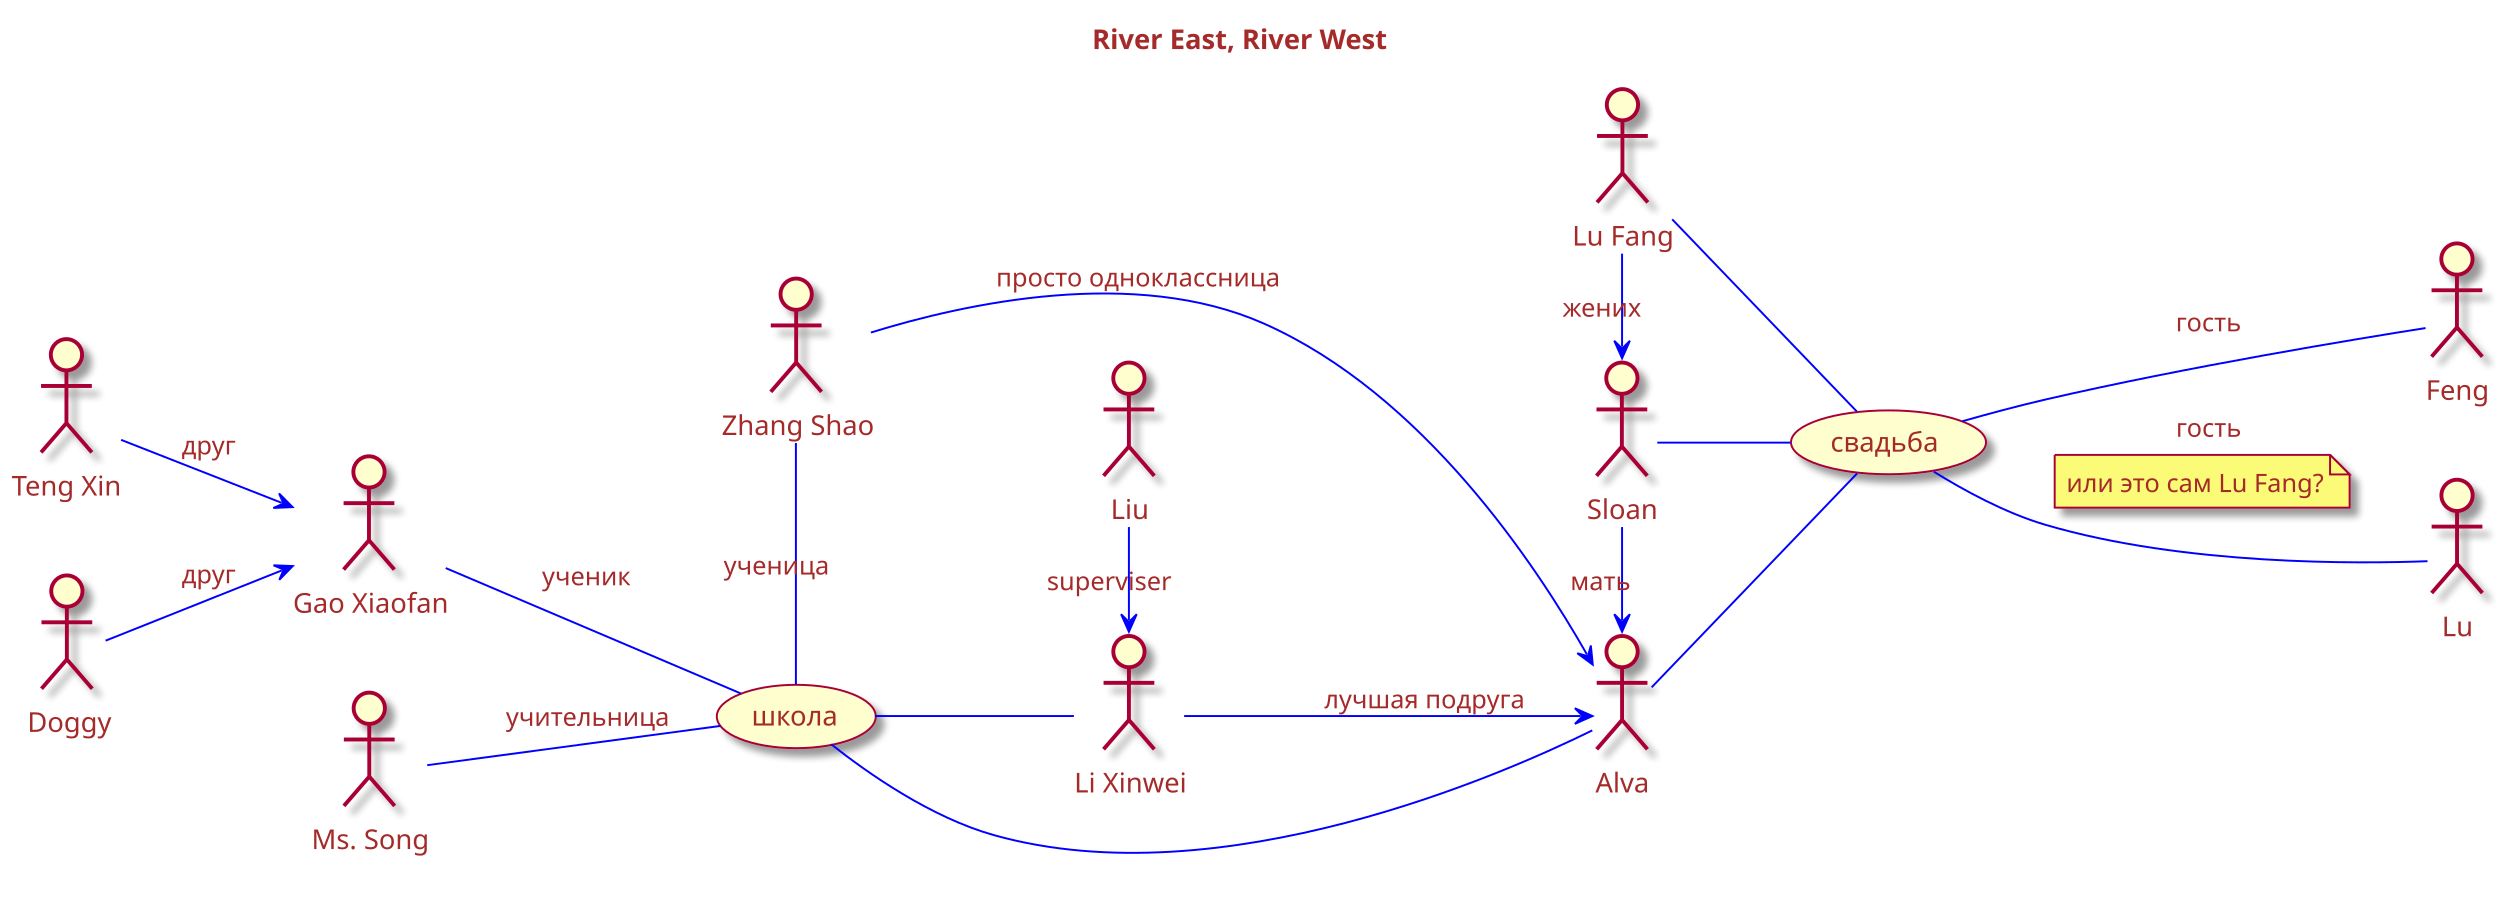
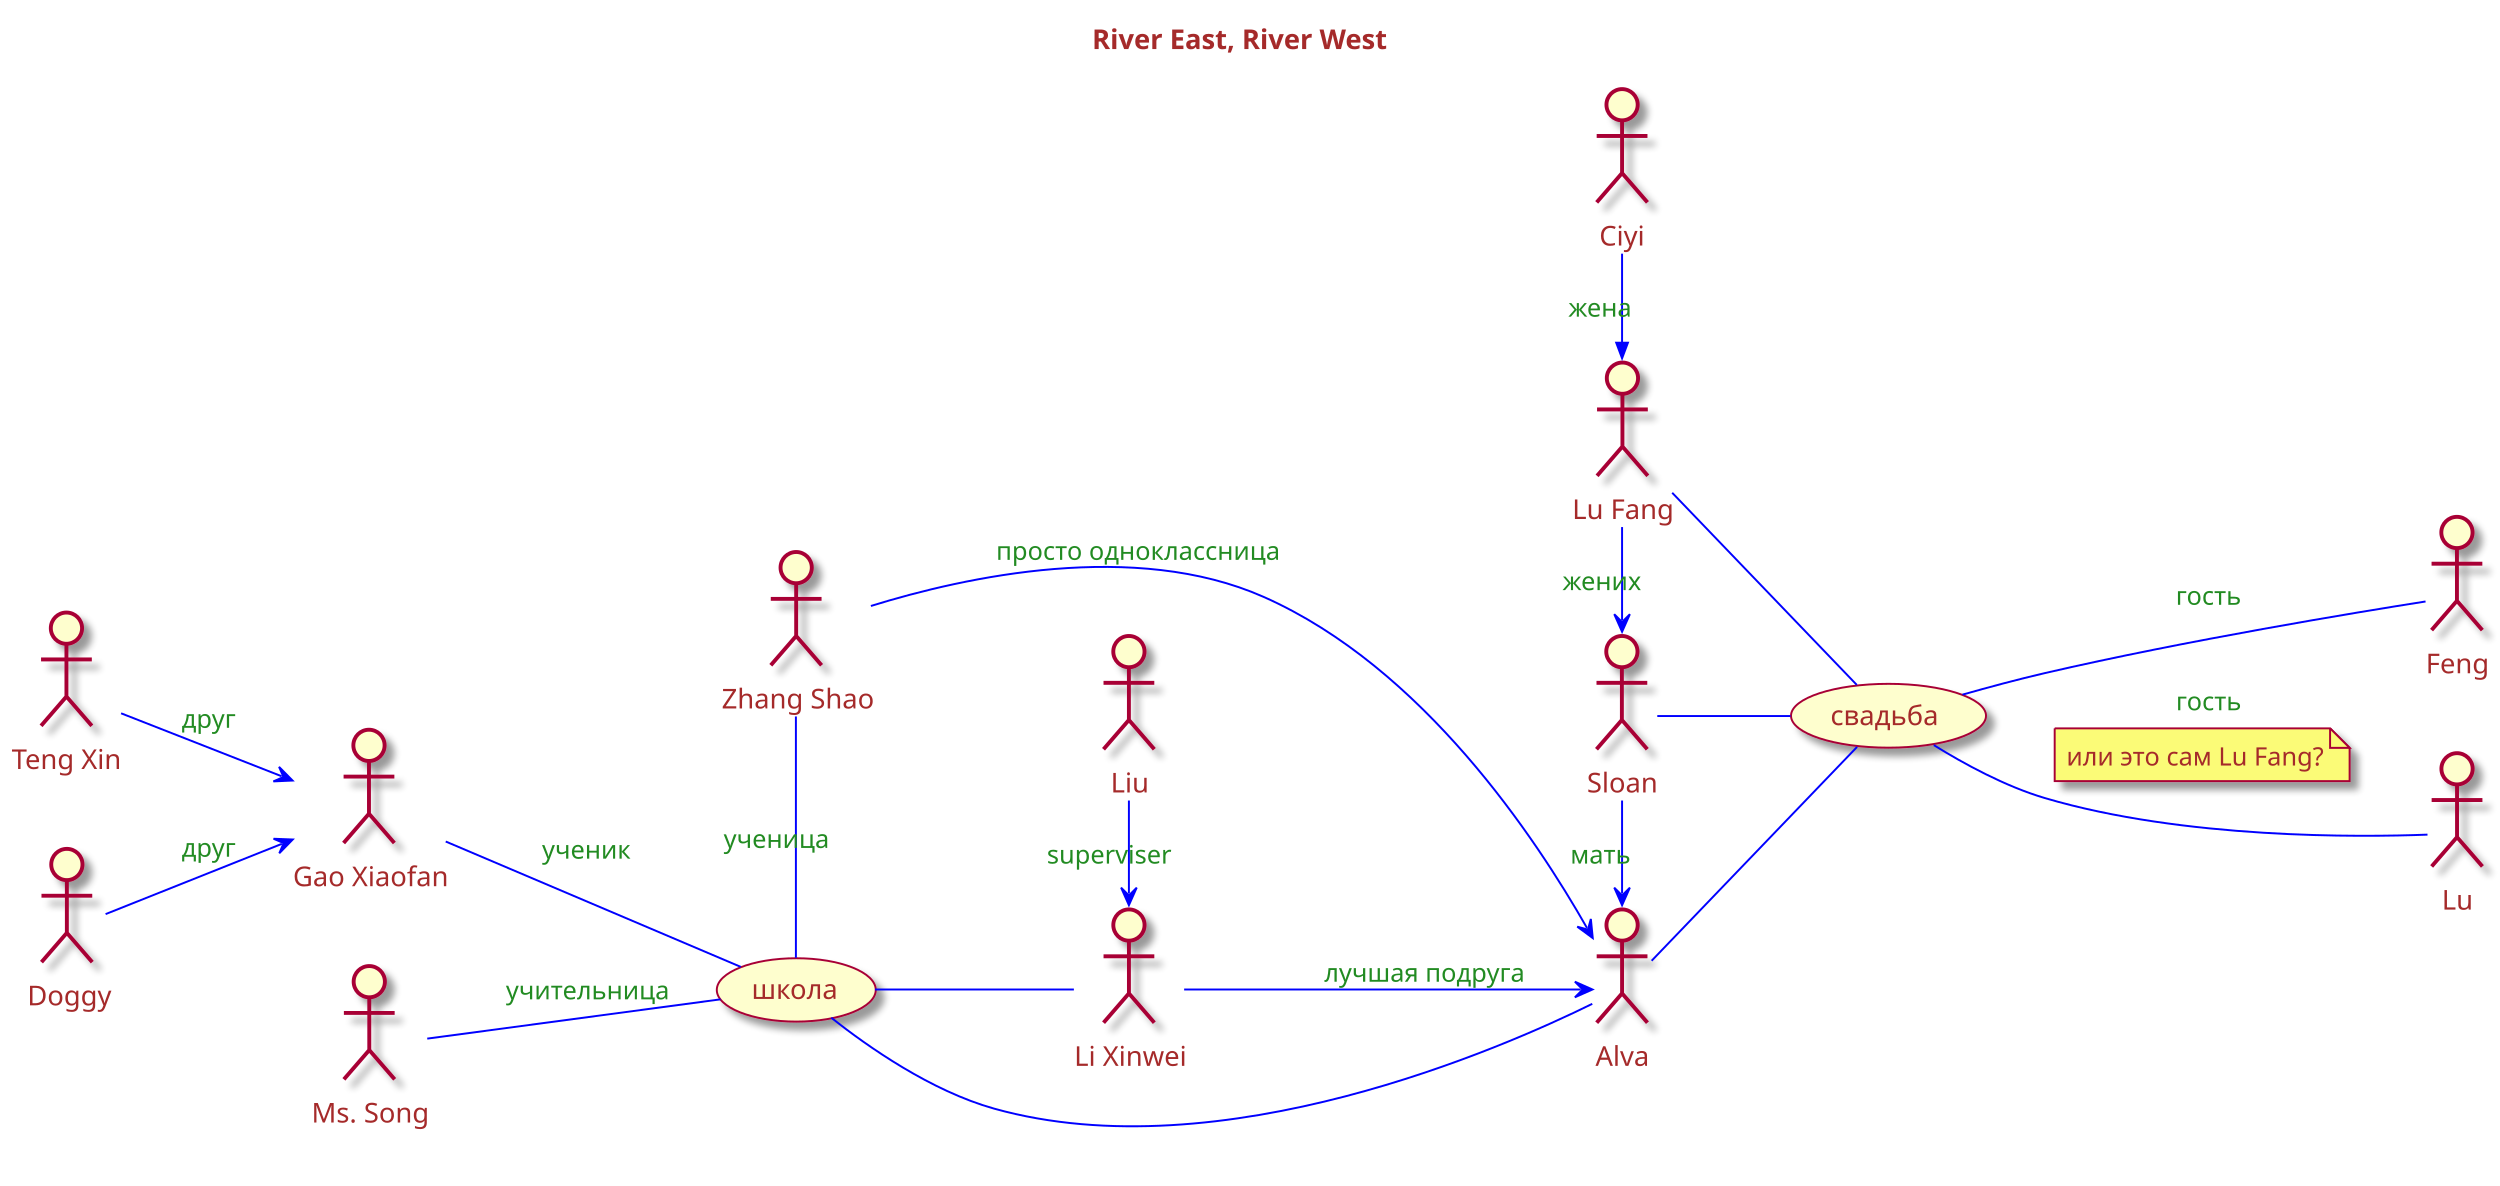
- <svg xmlns="http://www.w3.org/2000/svg" contentStyleType="text/css" height="467px" preserveAspectRatio="none" style="width:1280px;height:467px;" version="1.1" viewBox="0 0 1280 467" width="1280px" zoomAndPan="magnify">
+ <svg xmlns="http://www.w3.org/2000/svg" contentStyleType="text/css" height="607px" preserveAspectRatio="none" style="width:1280px;height:607px;" version="1.1" viewBox="0 0 1280 607" width="1280px" zoomAndPan="magnify">
  <defs>
-     <filter height="300%" id="f45gr544hhvsb" width="300%" x="-1" y="-1">
+     <filter height="300%" id="f1oqysk8na8f4e" width="300%" x="-1" y="-1">
      <feGaussianBlur result="blurOut" stdDeviation="2.0" />
      <feColorMatrix in="blurOut" result="blurOut2" type="matrix" values="0 0 0 0 0 0 0 0 0 0 0 0 0 0 0 0 0 0 .4 0" />
      <feOffset dx="4.0" dy="4.0" in="blurOut2" result="blurOut3" />
      <feBlend in="SourceGraphic" in2="blurOut3" mode="normal" />
    </filter>
  </defs>
  <g>
    <text fill="#A52A2A" font-family="sans-serif" font-size="14" font-weight="bold" lengthAdjust="spacing" textLength="148.62" x="559.145" y="25.107">River East, River West</text>
    <g id="elem_Sloan">
-       <ellipse cx="830.403" cy="193.621" fill="#FEFECE" filter="url(#f45gr544hhvsb)" rx="8" ry="8" style="stroke:#A80036;stroke-width:2.0;" />
-       <path d="M830.403,201.621 L830.403,228.621 M817.403,209.621 L843.403,209.621 M830.403,228.621 L817.403,243.621 M830.403,228.621 L843.403,243.621 " fill="none" filter="url(#f45gr544hhvsb)" style="stroke:#A80036;stroke-width:2.0;" />
-       <text fill="#A52A2A" font-family="sans-serif" font-size="14" lengthAdjust="spacing" textLength="35.807" x="812.5" y="265.728">Sloan</text>
+       <ellipse cx="830.403" cy="333.621" fill="#FEFECE" filter="url(#f1oqysk8na8f4e)" rx="8" ry="8" style="stroke:#A80036;stroke-width:2.0;" />
+       <path d="M830.403,341.621 L830.403,368.621 M817.403,349.621 L843.403,349.621 M830.403,368.621 L817.403,383.621 M830.403,368.621 L843.403,383.621 " fill="none" filter="url(#f1oqysk8na8f4e)" style="stroke:#A80036;stroke-width:2.0;" />
+       <text fill="#A52A2A" font-family="sans-serif" font-size="14" lengthAdjust="spacing" textLength="35.807" x="812.5" y="405.728">Sloan</text>
    </g>
    <g id="elem_Alva">
-       <ellipse cx="830.5" cy="333.621" fill="#FEFECE" filter="url(#f45gr544hhvsb)" rx="8" ry="8" style="stroke:#A80036;stroke-width:2.0;" />
-       <path d="M830.5,341.621 L830.5,368.621 M817.5,349.621 L843.5,349.621 M830.5,368.621 L817.5,383.621 M830.5,368.621 L843.5,383.621 " fill="none" filter="url(#f45gr544hhvsb)" style="stroke:#A80036;stroke-width:2.0;" />
-       <text fill="#A52A2A" font-family="sans-serif" font-size="14" lengthAdjust="spacing" textLength="27.234" x="816.883" y="405.728">Alva</text>
+       <ellipse cx="830.5" cy="473.621" fill="#FEFECE" filter="url(#f1oqysk8na8f4e)" rx="8" ry="8" style="stroke:#A80036;stroke-width:2.0;" />
+       <path d="M830.5,481.621 L830.5,508.621 M817.5,489.621 L843.5,489.621 M830.5,508.621 L817.5,523.621 M830.5,508.621 L843.5,523.621 " fill="none" filter="url(#f1oqysk8na8f4e)" style="stroke:#A80036;stroke-width:2.0;" />
+       <text fill="#A52A2A" font-family="sans-serif" font-size="14" lengthAdjust="spacing" textLength="27.234" x="816.883" y="545.729">Alva</text>
    </g>
    <g id="elem_Fang">
-       <ellipse cx="830.686" cy="53.621" fill="#FEFECE" filter="url(#f45gr544hhvsb)" rx="8" ry="8" style="stroke:#A80036;stroke-width:2.0;" />
-       <path d="M830.686,61.621 L830.686,88.621 M817.686,69.621 L843.686,69.621 M830.686,88.621 L817.686,103.621 M830.686,88.621 L843.686,103.621 " fill="none" filter="url(#f45gr544hhvsb)" style="stroke:#A80036;stroke-width:2.0;" />
-       <text fill="#A52A2A" font-family="sans-serif" font-size="14" lengthAdjust="spacing" textLength="51.372" x="805" y="125.728">Lu Fang</text>
+       <ellipse cx="830.686" cy="193.621" fill="#FEFECE" filter="url(#f1oqysk8na8f4e)" rx="8" ry="8" style="stroke:#A80036;stroke-width:2.0;" />
+       <path d="M830.686,201.621 L830.686,228.621 M817.686,209.621 L843.686,209.621 M830.686,228.621 L817.686,243.621 M830.686,228.621 L843.686,243.621 " fill="none" filter="url(#f1oqysk8na8f4e)" style="stroke:#A80036;stroke-width:2.0;" />
+       <text fill="#A52A2A" font-family="sans-serif" font-size="14" lengthAdjust="spacing" textLength="51.372" x="805" y="265.728">Lu Fang</text>
    </g>
    <g id="elem_Li">
-       <ellipse cx="578.014" cy="333.621" fill="#FEFECE" filter="url(#f45gr544hhvsb)" rx="8" ry="8" style="stroke:#A80036;stroke-width:2.0;" />
-       <path d="M578.014,341.621 L578.014,368.621 M565.014,349.621 L591.014,349.621 M578.014,368.621 L565.014,383.621 M578.014,368.621 L591.014,383.621 " fill="none" filter="url(#f45gr544hhvsb)" style="stroke:#A80036;stroke-width:2.0;" />
-       <text fill="#A52A2A" font-family="sans-serif" font-size="14" lengthAdjust="spacing" textLength="56.027" x="550" y="405.728">Li Xinwei</text>
+       <ellipse cx="578.014" cy="473.621" fill="#FEFECE" filter="url(#f1oqysk8na8f4e)" rx="8" ry="8" style="stroke:#A80036;stroke-width:2.0;" />
+       <path d="M578.014,481.621 L578.014,508.621 M565.014,489.621 L591.014,489.621 M578.014,508.621 L565.014,523.621 M578.014,508.621 L591.014,523.621 " fill="none" filter="url(#f1oqysk8na8f4e)" style="stroke:#A80036;stroke-width:2.0;" />
+       <text fill="#A52A2A" font-family="sans-serif" font-size="14" lengthAdjust="spacing" textLength="56.027" x="550" y="545.729">Li Xinwei</text>
    </g>
    <g id="elem_свадьба">
-       <ellipse cx="966.92" cy="226.462" fill="#FEFECE" filter="url(#f45gr544hhvsb)" rx="49.92" ry="16.341" style="stroke:#A80036;stroke-width:1.0;" />
-       <text fill="#A52A2A" font-family="sans-serif" font-size="14" lengthAdjust="spacing" textLength="53.491" x="937.175" y="231.266">свадьба</text>
+       <ellipse cx="966.92" cy="366.462" fill="#FEFECE" filter="url(#f1oqysk8na8f4e)" rx="49.92" ry="16.341" style="stroke:#A80036;stroke-width:1.0;" />
+       <text fill="#A52A2A" font-family="sans-serif" font-size="14" lengthAdjust="spacing" textLength="53.491" x="937.175" y="371.266">свадьба</text>
    </g>
    <g id="elem_Feng">
-       <ellipse cx="1257.955" cy="132.621" fill="#FEFECE" filter="url(#f45gr544hhvsb)" rx="8" ry="8" style="stroke:#A80036;stroke-width:2.0;" />
-       <path d="M1257.955,140.621 L1257.955,167.621 M1244.955,148.621 L1270.955,148.621 M1257.955,167.621 L1244.955,182.621 M1257.955,167.621 L1270.955,182.621 " fill="none" filter="url(#f45gr544hhvsb)" style="stroke:#A80036;stroke-width:2.0;" />
-       <text fill="#A52A2A" font-family="sans-serif" font-size="14" lengthAdjust="spacing" textLength="31.91" x="1242" y="204.728">Feng</text>
+       <ellipse cx="1257.955" cy="272.621" fill="#FEFECE" filter="url(#f1oqysk8na8f4e)" rx="8" ry="8" style="stroke:#A80036;stroke-width:2.0;" />
+       <path d="M1257.955,280.621 L1257.955,307.621 M1244.955,288.621 L1270.955,288.621 M1257.955,307.621 L1244.955,322.621 M1257.955,307.621 L1270.955,322.621 " fill="none" filter="url(#f1oqysk8na8f4e)" style="stroke:#A80036;stroke-width:2.0;" />
+       <text fill="#A52A2A" font-family="sans-serif" font-size="14" lengthAdjust="spacing" textLength="31.91" x="1242" y="344.728">Feng</text>
    </g>
    <g id="elem_Lu">
-       <ellipse cx="1258" cy="253.621" fill="#FEFECE" filter="url(#f45gr544hhvsb)" rx="8" ry="8" style="stroke:#A80036;stroke-width:2.0;" />
-       <path d="M1258,261.621 L1258,288.621 M1245,269.621 L1271,269.621 M1258,288.621 L1245,303.621 M1258,288.621 L1271,303.621 " fill="none" filter="url(#f45gr544hhvsb)" style="stroke:#A80036;stroke-width:2.0;" />
-       <text fill="#A52A2A" font-family="sans-serif" font-size="14" lengthAdjust="spacing" textLength="15.572" x="1250.214" y="325.728">Lu</text>
+       <ellipse cx="1258" cy="393.621" fill="#FEFECE" filter="url(#f1oqysk8na8f4e)" rx="8" ry="8" style="stroke:#A80036;stroke-width:2.0;" />
+       <path d="M1258,401.621 L1258,428.621 M1245,409.621 L1271,409.621 M1258,428.621 L1245,443.621 M1258,428.621 L1271,443.621 " fill="none" filter="url(#f1oqysk8na8f4e)" style="stroke:#A80036;stroke-width:2.0;" />
+       <text fill="#A52A2A" font-family="sans-serif" font-size="14" lengthAdjust="spacing" textLength="15.572" x="1250.214" y="465.728">Lu</text>
    </g>
    <g id="elem_школа">
-       <ellipse cx="407.693" cy="366.84" fill="#FEFECE" filter="url(#f45gr544hhvsb)" rx="40.693" ry="16.219" style="stroke:#A80036;stroke-width:1.0;" />
-       <text fill="#A52A2A" font-family="sans-serif" font-size="14" lengthAdjust="spacing" textLength="41.098" x="384.791" y="371.462">школа</text>
+       <ellipse cx="407.693" cy="506.84" fill="#FEFECE" filter="url(#f1oqysk8na8f4e)" rx="40.693" ry="16.219" style="stroke:#A80036;stroke-width:1.0;" />
+       <text fill="#A52A2A" font-family="sans-serif" font-size="14" lengthAdjust="spacing" textLength="41.098" x="384.791" y="511.462">школа</text>
    </g>
    <g id="elem_Zhang">
-       <ellipse cx="407.641" cy="150.621" fill="#FEFECE" filter="url(#f45gr544hhvsb)" rx="8" ry="8" style="stroke:#A80036;stroke-width:2.0;" />
-       <path d="M407.641,158.621 L407.641,185.621 M394.641,166.621 L420.641,166.621 M407.641,185.621 L394.641,200.621 M407.641,185.621 L420.641,200.621 " fill="none" filter="url(#f45gr544hhvsb)" style="stroke:#A80036;stroke-width:2.0;" />
-       <text fill="#A52A2A" font-family="sans-serif" font-size="14" lengthAdjust="spacing" textLength="76.282" x="369.5" y="222.728">Zhang Shao</text>
+       <ellipse cx="407.641" cy="290.621" fill="#FEFECE" filter="url(#f1oqysk8na8f4e)" rx="8" ry="8" style="stroke:#A80036;stroke-width:2.0;" />
+       <path d="M407.641,298.621 L407.641,325.621 M394.641,306.621 L420.641,306.621 M407.641,325.621 L394.641,340.621 M407.641,325.621 L420.641,340.621 " fill="none" filter="url(#f1oqysk8na8f4e)" style="stroke:#A80036;stroke-width:2.0;" />
+       <text fill="#A52A2A" font-family="sans-serif" font-size="14" lengthAdjust="spacing" textLength="76.282" x="369.5" y="362.728">Zhang Shao</text>
    </g>
    <g id="elem_Gao">
-       <ellipse cx="188.917" cy="241.621" fill="#FEFECE" filter="url(#f45gr544hhvsb)" rx="8" ry="8" style="stroke:#A80036;stroke-width:2.0;" />
-       <path d="M188.917,249.621 L188.917,276.621 M175.917,257.621 L201.917,257.621 M188.917,276.621 L175.917,291.621 M188.917,276.621 L201.917,291.621 " fill="none" filter="url(#f45gr544hhvsb)" style="stroke:#A80036;stroke-width:2.0;" />
-       <text fill="#A52A2A" font-family="sans-serif" font-size="14" lengthAdjust="spacing" textLength="77.834" x="150" y="313.728">Gao Xiaofan</text>
+       <ellipse cx="188.917" cy="381.621" fill="#FEFECE" filter="url(#f1oqysk8na8f4e)" rx="8" ry="8" style="stroke:#A80036;stroke-width:2.0;" />
+       <path d="M188.917,389.621 L188.917,416.621 M175.917,397.621 L201.917,397.621 M188.917,416.621 L175.917,431.621 M188.917,416.621 L201.917,431.621 " fill="none" filter="url(#f1oqysk8na8f4e)" style="stroke:#A80036;stroke-width:2.0;" />
+       <text fill="#A52A2A" font-family="sans-serif" font-size="14" lengthAdjust="spacing" textLength="77.834" x="150" y="453.728">Gao Xiaofan</text>
    </g>
    <g id="elem_Song">
-       <ellipse cx="189.069" cy="362.621" fill="#FEFECE" filter="url(#f45gr544hhvsb)" rx="8" ry="8" style="stroke:#A80036;stroke-width:2.0;" />
-       <path d="M189.069,370.621 L189.069,397.621 M176.069,378.621 L202.069,378.621 M189.069,397.621 L176.069,412.621 M189.069,397.621 L202.069,412.621 " fill="none" filter="url(#f45gr544hhvsb)" style="stroke:#A80036;stroke-width:2.0;" />
-       <text fill="#A52A2A" font-family="sans-serif" font-size="14" lengthAdjust="spacing" textLength="59.138" x="159.5" y="434.728">Ms. Song</text>
+       <ellipse cx="189.069" cy="502.621" fill="#FEFECE" filter="url(#f1oqysk8na8f4e)" rx="8" ry="8" style="stroke:#A80036;stroke-width:2.0;" />
+       <path d="M189.069,510.621 L189.069,537.621 M176.069,518.621 L202.069,518.621 M189.069,537.621 L176.069,552.621 M189.069,537.621 L202.069,552.621 " fill="none" filter="url(#f1oqysk8na8f4e)" style="stroke:#A80036;stroke-width:2.0;" />
+       <text fill="#A52A2A" font-family="sans-serif" font-size="14" lengthAdjust="spacing" textLength="59.138" x="159.5" y="574.729">Ms. Song</text>
    </g>
    <g id="elem_Liu">
-       <ellipse cx="578" cy="193.621" fill="#FEFECE" filter="url(#f45gr544hhvsb)" rx="8" ry="8" style="stroke:#A80036;stroke-width:2.0;" />
-       <path d="M578,201.621 L578,228.621 M565,209.621 L591,209.621 M578,228.621 L565,243.621 M578,228.621 L591,243.621 " fill="none" filter="url(#f45gr544hhvsb)" style="stroke:#A80036;stroke-width:2.0;" />
-       <text fill="#A52A2A" font-family="sans-serif" font-size="14" lengthAdjust="spacing" textLength="18.683" x="568.659" y="265.728">Liu</text>
+       <ellipse cx="578" cy="333.621" fill="#FEFECE" filter="url(#f1oqysk8na8f4e)" rx="8" ry="8" style="stroke:#A80036;stroke-width:2.0;" />
+       <path d="M578,341.621 L578,368.621 M565,349.621 L591,349.621 M578,368.621 L565,383.621 M578,368.621 L591,383.621 " fill="none" filter="url(#f1oqysk8na8f4e)" style="stroke:#A80036;stroke-width:2.0;" />
+       <text fill="#A52A2A" font-family="sans-serif" font-size="14" lengthAdjust="spacing" textLength="18.683" x="568.659" y="405.728">Liu</text>
    </g>
    <g id="elem_Teng">
-       <ellipse cx="34.017" cy="181.621" fill="#FEFECE" filter="url(#f45gr544hhvsb)" rx="8" ry="8" style="stroke:#A80036;stroke-width:2.0;" />
-       <path d="M34.017,189.621 L34.017,216.621 M21.017,197.621 L47.017,197.621 M34.017,216.621 L21.017,231.621 M34.017,216.621 L47.017,231.621 " fill="none" filter="url(#f45gr544hhvsb)" style="stroke:#A80036;stroke-width:2.0;" />
-       <text fill="#A52A2A" font-family="sans-serif" font-size="14" lengthAdjust="spacing" textLength="56.034" x="6" y="253.728">Teng Xin</text>
+       <ellipse cx="34.017" cy="321.621" fill="#FEFECE" filter="url(#f1oqysk8na8f4e)" rx="8" ry="8" style="stroke:#A80036;stroke-width:2.0;" />
+       <path d="M34.017,329.621 L34.017,356.621 M21.017,337.621 L47.017,337.621 M34.017,356.621 L21.017,371.621 M34.017,356.621 L47.017,371.621 " fill="none" filter="url(#f1oqysk8na8f4e)" style="stroke:#A80036;stroke-width:2.0;" />
+       <text fill="#A52A2A" font-family="sans-serif" font-size="14" lengthAdjust="spacing" textLength="56.034" x="6" y="393.728">Teng Xin</text>
    </g>
    <g id="elem_Doggy">
-       <ellipse cx="34.234" cy="302.621" fill="#FEFECE" filter="url(#f45gr544hhvsb)" rx="8" ry="8" style="stroke:#A80036;stroke-width:2.0;" />
-       <path d="M34.234,310.621 L34.234,337.621 M21.234,318.621 L47.234,318.621 M34.234,337.621 L21.234,352.621 M34.234,337.621 L47.234,352.621 " fill="none" filter="url(#f45gr544hhvsb)" style="stroke:#A80036;stroke-width:2.0;" />
-       <text fill="#A52A2A" font-family="sans-serif" font-size="14" lengthAdjust="spacing" textLength="40.469" x="14" y="374.728">Doggy</text>
+       <ellipse cx="34.234" cy="442.621" fill="#FEFECE" filter="url(#f1oqysk8na8f4e)" rx="8" ry="8" style="stroke:#A80036;stroke-width:2.0;" />
+       <path d="M34.234,450.621 L34.234,477.621 M21.234,458.621 L47.234,458.621 M34.234,477.621 L21.234,492.621 M34.234,477.621 L47.234,492.621 " fill="none" filter="url(#f1oqysk8na8f4e)" style="stroke:#A80036;stroke-width:2.0;" />
+       <text fill="#A52A2A" font-family="sans-serif" font-size="14" lengthAdjust="spacing" textLength="40.469" x="14" y="514.729">Doggy</text>
+     </g>
+     <g id="elem_Ciyi">
+       <ellipse cx="830.5" cy="53.621" fill="#FEFECE" filter="url(#f1oqysk8na8f4e)" rx="8" ry="8" style="stroke:#A80036;stroke-width:2.0;" />
+       <path d="M830.5,61.621 L830.5,88.621 M817.5,69.621 L843.5,69.621 M830.5,88.621 L817.5,103.621 M830.5,88.621 L843.5,103.621 " fill="none" filter="url(#f1oqysk8na8f4e)" style="stroke:#A80036;stroke-width:2.0;" />
+       <text fill="#A52A2A" font-family="sans-serif" font-size="14" lengthAdjust="spacing" textLength="23.331" x="818.835" y="125.728">Ciyi</text>
    </g>
    <g id="link_Sloan_Alva">
-       <path d="M830.5,269.871 C830.5,286.911 830.5,300.441 830.5,317.471 " fill="none" id="Sloan-to-Alva" style="stroke:#0000FF;stroke-width:1.0;" />
-       <polygon fill="#0000FF" points="830.5,323.471,834.5,314.471,830.5,318.471,826.5,314.471,830.5,323.471" style="stroke:#0000FF;stroke-width:1.0;" />
-       <text fill="#A52A2A" font-family="sans-serif" font-size="13" lengthAdjust="spacing" textLength="28.895" x="804" y="302.149">мать</text>
+       <path d="M830.5,409.871 C830.5,426.911 830.5,440.441 830.5,457.471 " fill="none" id="Sloan-to-Alva" style="stroke:#0000FF;stroke-width:1.0;" />
+       <polygon fill="#0000FF" points="830.5,463.471,834.5,454.471,830.5,458.471,826.5,454.471,830.5,463.471" style="stroke:#0000FF;stroke-width:1.0;" />
+       <text fill="#228B22" font-family="sans-serif" font-size="13" lengthAdjust="spacing" textLength="28.895" x="804" y="442.149">мать</text>
    </g>
    <g id="link_Fang_Sloan">
-       <path d="M830.5,129.871 C830.5,146.911 830.5,160.441 830.5,177.471 " fill="none" id="Fang-to-Sloan" style="stroke:#0000FF;stroke-width:1.0;" />
-       <polygon fill="#0000FF" points="830.5,183.471,834.5,174.471,830.5,178.471,826.5,174.471,830.5,183.471" style="stroke:#0000FF;stroke-width:1.0;" />
-       <text fill="#A52A2A" font-family="sans-serif" font-size="13" lengthAdjust="spacing" textLength="36.867" x="800" y="162.149">жених</text>
+       <path d="M830.5,269.871 C830.5,286.911 830.5,300.441 830.5,317.471 " fill="none" id="Fang-to-Sloan" style="stroke:#0000FF;stroke-width:1.0;" />
+       <polygon fill="#0000FF" points="830.5,323.471,834.5,314.471,830.5,318.471,826.5,314.471,830.5,323.471" style="stroke:#0000FF;stroke-width:1.0;" />
+       <text fill="#228B22" font-family="sans-serif" font-size="13" lengthAdjust="spacing" textLength="36.867" x="800" y="302.149">жених</text>
    </g>
    <g id="link_Fang_свадьба">
-       <path d="M856.17,112.301 C883.77,141.031 927.64,186.691 950.69,210.691 " fill="none" id="Fang-свадьба" style="stroke:#0000FF;stroke-width:1.0;" />
+       <path d="M856.17,252.301 C883.77,281.031 927.64,326.691 950.69,350.691 " fill="none" id="Fang-свадьба" style="stroke:#0000FF;stroke-width:1.0;" />
    </g>
    <g id="link_Sloan_свадьба">
-       <path d="M848.53,226.621 C865.64,226.621 892.82,226.621 916.73,226.621 " fill="none" id="Sloan-свадьба" style="stroke:#0000FF;stroke-width:1.0;" />
+       <path d="M848.53,366.621 C865.64,366.621 892.82,366.621 916.73,366.621 " fill="none" id="Sloan-свадьба" style="stroke:#0000FF;stroke-width:1.0;" />
    </g>
    <g id="link_Alva_свадьба">
-       <path d="M845.64,351.901 C871.13,325.371 924.59,269.731 950.82,242.421 " fill="none" id="Alva-свадьба" style="stroke:#0000FF;stroke-width:1.0;" />
+       <path d="M845.64,491.901 C871.13,465.371 924.59,409.731 950.82,382.421 " fill="none" id="Alva-свадьба" style="stroke:#0000FF;stroke-width:1.0;" />
    </g>
    <g id="link_свадьба_Feng">
-       <path d="M1004.8,215.651 C1018.04,211.891 1033.13,207.831 1047,204.621 C1119.43,187.841 1207.22,173.421 1241.88,167.961 " fill="none" id="свадьба-Feng" style="stroke:#0000FF;stroke-width:1.0;" />
-       <text fill="#A52A2A" font-family="sans-serif" font-size="13" lengthAdjust="spacing" textLength="31.199" x="1114" y="169.649">гость</text>
+       <path d="M1004.8,355.651 C1018.04,351.891 1033.13,347.831 1047,344.621 C1119.43,327.841 1207.22,313.421 1241.88,307.961 " fill="none" id="свадьба-Feng" style="stroke:#0000FF;stroke-width:1.0;" />
+       <text fill="#228B22" font-family="sans-serif" font-size="13" lengthAdjust="spacing" textLength="31.199" x="1114" y="309.649">гость</text>
    </g>
    <g id="link_свадьба_Lu">
-       <path d="M990.11,241.501 C1005.4,250.991 1026.59,262.591 1047,268.621 C1118.24,289.651 1208.55,288.651 1242.88,287.331 " fill="none" id="свадьба-Lu" style="stroke:#0000FF;stroke-width:1.0;" />
-       <text fill="#A52A2A" font-family="sans-serif" font-size="13" lengthAdjust="spacing" textLength="31.199" x="1114.082" y="223.649">гость</text>
-       <path d="M1052,232.912 L1052,259.912 L1203,259.912 L1203,242.912 L1193,232.912 L1052,232.912 " fill="#FBFB77" filter="url(#f45gr544hhvsb)" style="stroke:#A80036;stroke-width:1.0;" />
-       <path d="M1193,232.912 L1193,242.912 L1203,242.912 L1193,232.912 " fill="#FBFB77" style="stroke:#A80036;stroke-width:1.0;" />
-       <text fill="#A52A2A" font-family="sans-serif" font-size="13" lengthAdjust="spacing" textLength="130.362" x="1058" y="251.94">или это сам Lu Fang?</text>
+       <path d="M990.11,381.501 C1005.4,390.991 1026.59,402.591 1047,408.621 C1118.24,429.651 1208.55,428.651 1242.88,427.331 " fill="none" id="свадьба-Lu" style="stroke:#0000FF;stroke-width:1.0;" />
+       <text fill="#228B22" font-family="sans-serif" font-size="13" lengthAdjust="spacing" textLength="31.199" x="1114.082" y="363.649">гость</text>
+       <path d="M1052,372.912 L1052,399.912 L1203,399.912 L1203,382.912 L1193,372.912 L1052,372.912 " fill="#FBFB77" filter="url(#f1oqysk8na8f4e)" style="stroke:#A80036;stroke-width:1.0;" />
+       <path d="M1193,372.912 L1193,382.912 L1203,382.912 L1193,372.912 " fill="#FBFB77" style="stroke:#A80036;stroke-width:1.0;" />
+       <text fill="#A52A2A" font-family="sans-serif" font-size="13" lengthAdjust="spacing" textLength="130.362" x="1058" y="391.94">или это сам Lu Fang?</text>
    </g>
    <g id="link_Li_Alva">
-       <path d="M606.28,366.621 C659.42,366.621 769.08,366.621 809.34,366.621 " fill="none" id="Li-to-Alva" style="stroke:#0000FF;stroke-width:1.0;" />
-       <polygon fill="#0000FF" points="815.34,366.621,806.34,362.621,810.34,366.621,806.34,370.621,815.34,366.621" style="stroke:#0000FF;stroke-width:1.0;" />
-       <text fill="#A52A2A" font-family="sans-serif" font-size="13" lengthAdjust="spacing" textLength="96.726" x="678" y="362.649">лучшая подруга</text>
+       <path d="M606.28,506.621 C659.42,506.621 769.08,506.621 809.34,506.621 " fill="none" id="Li-to-Alva" style="stroke:#0000FF;stroke-width:1.0;" />
+       <polygon fill="#0000FF" points="815.34,506.621,806.34,502.621,810.34,506.621,806.34,510.621,815.34,506.621" style="stroke:#0000FF;stroke-width:1.0;" />
+       <text fill="#228B22" font-family="sans-serif" font-size="13" lengthAdjust="spacing" textLength="96.726" x="678" y="502.649">лучшая подруга</text>
    </g>
    <g id="link_школа_Alva">
-       <path d="M425.62,381.101 C444.59,396.101 476.76,418.601 509,427.621 C625.19,460.121 769.91,396.311 815.24,373.961 " fill="none" id="школа-Alva" style="stroke:#0000FF;stroke-width:1.0;" />
+       <path d="M425.62,521.101 C444.59,536.101 476.76,558.601 509,567.621 C625.19,600.121 769.91,536.311 815.24,513.961 " fill="none" id="школа-Alva" style="stroke:#0000FF;stroke-width:1.0;" />
    </g>
    <g id="link_школа_Li">
-       <path d="M448.01,366.621 C479.33,366.621 522.27,366.621 549.83,366.621 " fill="none" id="школа-Li" style="stroke:#0000FF;stroke-width:1.0;" />
+       <path d="M448.01,506.621 C479.33,506.621 522.27,506.621 549.83,506.621 " fill="none" id="школа-Li" style="stroke:#0000FF;stroke-width:1.0;" />
    </g>
    <g id="link_Zhang_Alva">
-       <path d="M445.9,170.261 C494.5,155.201 580.93,136.371 647,165.621 C728.67,201.781 786.461,289.327 812.521,335.087 " fill="none" id="Zhang-to-Alva" style="stroke:#0000FF;stroke-width:1.0;" />
-       <polygon fill="#0000FF" points="815.49,340.301,814.512,330.501,813.016,335.956,807.56,334.46,815.49,340.301" style="stroke:#0000FF;stroke-width:1.0;" />
-       <text fill="#A52A2A" font-family="sans-serif" font-size="13" lengthAdjust="spacing" textLength="136.64" x="510" y="146.649">просто одноклассница</text>
+       <path d="M445.9,310.261 C494.5,295.201 580.93,276.371 647,305.621 C728.67,341.781 786.461,429.327 812.521,475.087 " fill="none" id="Zhang-to-Alva" style="stroke:#0000FF;stroke-width:1.0;" />
+       <polygon fill="#0000FF" points="815.49,480.301,814.512,470.501,813.016,475.956,807.56,474.46,815.49,480.301" style="stroke:#0000FF;stroke-width:1.0;" />
+       <text fill="#228B22" font-family="sans-serif" font-size="13" lengthAdjust="spacing" textLength="136.64" x="510" y="286.649">просто одноклассница</text>
    </g>
    <g id="link_Zhang_школа">
-       <path d="M407.5,226.831 C407.5,266.421 407.5,322.911 407.5,350.381 " fill="none" id="Zhang-школа" style="stroke:#0000FF;stroke-width:1.0;" />
-       <text fill="#A52A2A" font-family="sans-serif" font-size="13" lengthAdjust="spacing" textLength="49.62" x="370.5" y="294.149">ученица</text>
+       <path d="M407.5,366.831 C407.5,406.421 407.5,462.911 407.5,490.381 " fill="none" id="Zhang-школа" style="stroke:#0000FF;stroke-width:1.0;" />
+       <text fill="#228B22" font-family="sans-serif" font-size="13" lengthAdjust="spacing" textLength="49.62" x="370.5" y="434.149">ученица</text>
    </g>
    <g id="link_Liu_Li">
-       <path d="M578,269.871 C578,286.911 578,300.441 578,317.471 " fill="none" id="Liu-to-Li" style="stroke:#0000FF;stroke-width:1.0;" />
-       <polygon fill="#0000FF" points="578,323.471,582,314.471,578,318.471,574,314.471,578,323.471" style="stroke:#0000FF;stroke-width:1.0;" />
-       <text fill="#A52A2A" font-family="sans-serif" font-size="13" lengthAdjust="spacing" textLength="59.966" x="536" y="302.149">superviser</text>
+       <path d="M578,409.871 C578,426.911 578,440.441 578,457.471 " fill="none" id="Liu-to-Li" style="stroke:#0000FF;stroke-width:1.0;" />
+       <polygon fill="#0000FF" points="578,463.471,582,454.471,578,458.471,574,454.471,578,463.471" style="stroke:#0000FF;stroke-width:1.0;" />
+       <text fill="#228B22" font-family="sans-serif" font-size="13" lengthAdjust="spacing" textLength="59.966" x="536" y="442.149">superviser</text>
    </g>
    <g id="link_Song_школа">
-       <path d="M218.75,391.771 C257.4,386.591 326.18,377.381 368.9,371.661 " fill="none" id="Song-школа" style="stroke:#0000FF;stroke-width:1.0;" />
-       <text fill="#A52A2A" font-family="sans-serif" font-size="13" lengthAdjust="spacing" textLength="77.194" x="259" y="371.649">учительница</text>
+       <path d="M218.75,531.771 C257.4,526.591 326.18,517.381 368.9,511.661 " fill="none" id="Song-школа" style="stroke:#0000FF;stroke-width:1.0;" />
+       <text fill="#228B22" font-family="sans-serif" font-size="13" lengthAdjust="spacing" textLength="77.194" x="259" y="511.649">учительница</text>
    </g>
    <g id="link_Gao_школа">
-       <path d="M228.21,290.861 C271.54,309.271 341.13,338.841 379.29,355.061 " fill="none" id="Gao-школа" style="stroke:#0000FF;stroke-width:1.0;" />
-       <text fill="#A52A2A" font-family="sans-serif" font-size="13" lengthAdjust="spacing" textLength="40.631" x="277.5" y="299.649">ученик</text>
+       <path d="M228.21,430.861 C271.54,449.271 341.13,478.841 379.29,495.061 " fill="none" id="Gao-школа" style="stroke:#0000FF;stroke-width:1.0;" />
+       <text fill="#228B22" font-family="sans-serif" font-size="13" lengthAdjust="spacing" textLength="40.631" x="277.5" y="439.649">ученик</text>
    </g>
    <g id="link_Teng_Gao">
-       <path d="M62,225.211 C86.36,234.761 116.885,246.73 144.205,257.45 " fill="none" id="Teng-to-Gao" style="stroke:#0000FF;stroke-width:1.0;" />
-       <polygon fill="#0000FF" points="149.79,259.641,142.873,252.63,145.136,257.815,139.951,260.077,149.79,259.641" style="stroke:#0000FF;stroke-width:1.0;" />
-       <text fill="#A52A2A" font-family="sans-serif" font-size="13" lengthAdjust="spacing" textLength="26.057" x="93" y="232.649">друг</text>
+       <path d="M62,365.211 C86.36,374.761 116.885,386.729 144.205,397.45 " fill="none" id="Teng-to-Gao" style="stroke:#0000FF;stroke-width:1.0;" />
+       <polygon fill="#0000FF" points="149.79,399.641,142.873,392.63,145.136,397.815,139.951,400.077,149.79,399.641" style="stroke:#0000FF;stroke-width:1.0;" />
+       <text fill="#228B22" font-family="sans-serif" font-size="13" lengthAdjust="spacing" textLength="26.057" x="93" y="372.649">друг</text>
    </g>
    <g id="link_Doggy_Gao">
-       <path d="M54.07,328.021 C77.94,318.501 113.816,304.192 144.306,292.042 " fill="none" id="Doggy-to-Gao" style="stroke:#0000FF;stroke-width:1.0;" />
-       <polygon fill="#0000FF" points="149.88,289.821,140.039,289.437,145.235,291.672,143,296.869,149.88,289.821" style="stroke:#0000FF;stroke-width:1.0;" />
-       <text fill="#A52A2A" font-family="sans-serif" font-size="13" lengthAdjust="spacing" textLength="26.057" x="93" y="298.649">друг</text>
+       <path d="M54.07,468.021 C77.94,458.501 113.816,444.192 144.306,432.042 " fill="none" id="Doggy-to-Gao" style="stroke:#0000FF;stroke-width:1.0;" />
+       <polygon fill="#0000FF" points="149.88,429.821,140.039,429.437,145.235,431.672,143,436.869,149.88,429.821" style="stroke:#0000FF;stroke-width:1.0;" />
+       <text fill="#228B22" font-family="sans-serif" font-size="13" lengthAdjust="spacing" textLength="26.057" x="93" y="438.649">друг</text>
+     </g>
+     <g id="link_Ciyi_Fang">
+       <path d="M830.5,129.871 C830.5,146.911 830.5,158.441 830.5,175.471 " fill="none" id="Ciyi-to-Fang" style="stroke:#0000FF;stroke-width:1.0;" />
+       <polygon fill="#0000FF" points="830.5,183.471,833.5,175.471,827.5,175.471,830.5,183.471" style="stroke:#0000FF;stroke-width:1.0;" />
+       <text fill="#228B22" font-family="sans-serif" font-size="13" lengthAdjust="spacing" textLength="30.335" x="803" y="162.149">жена</text>
    </g>
  </g>
</svg>
